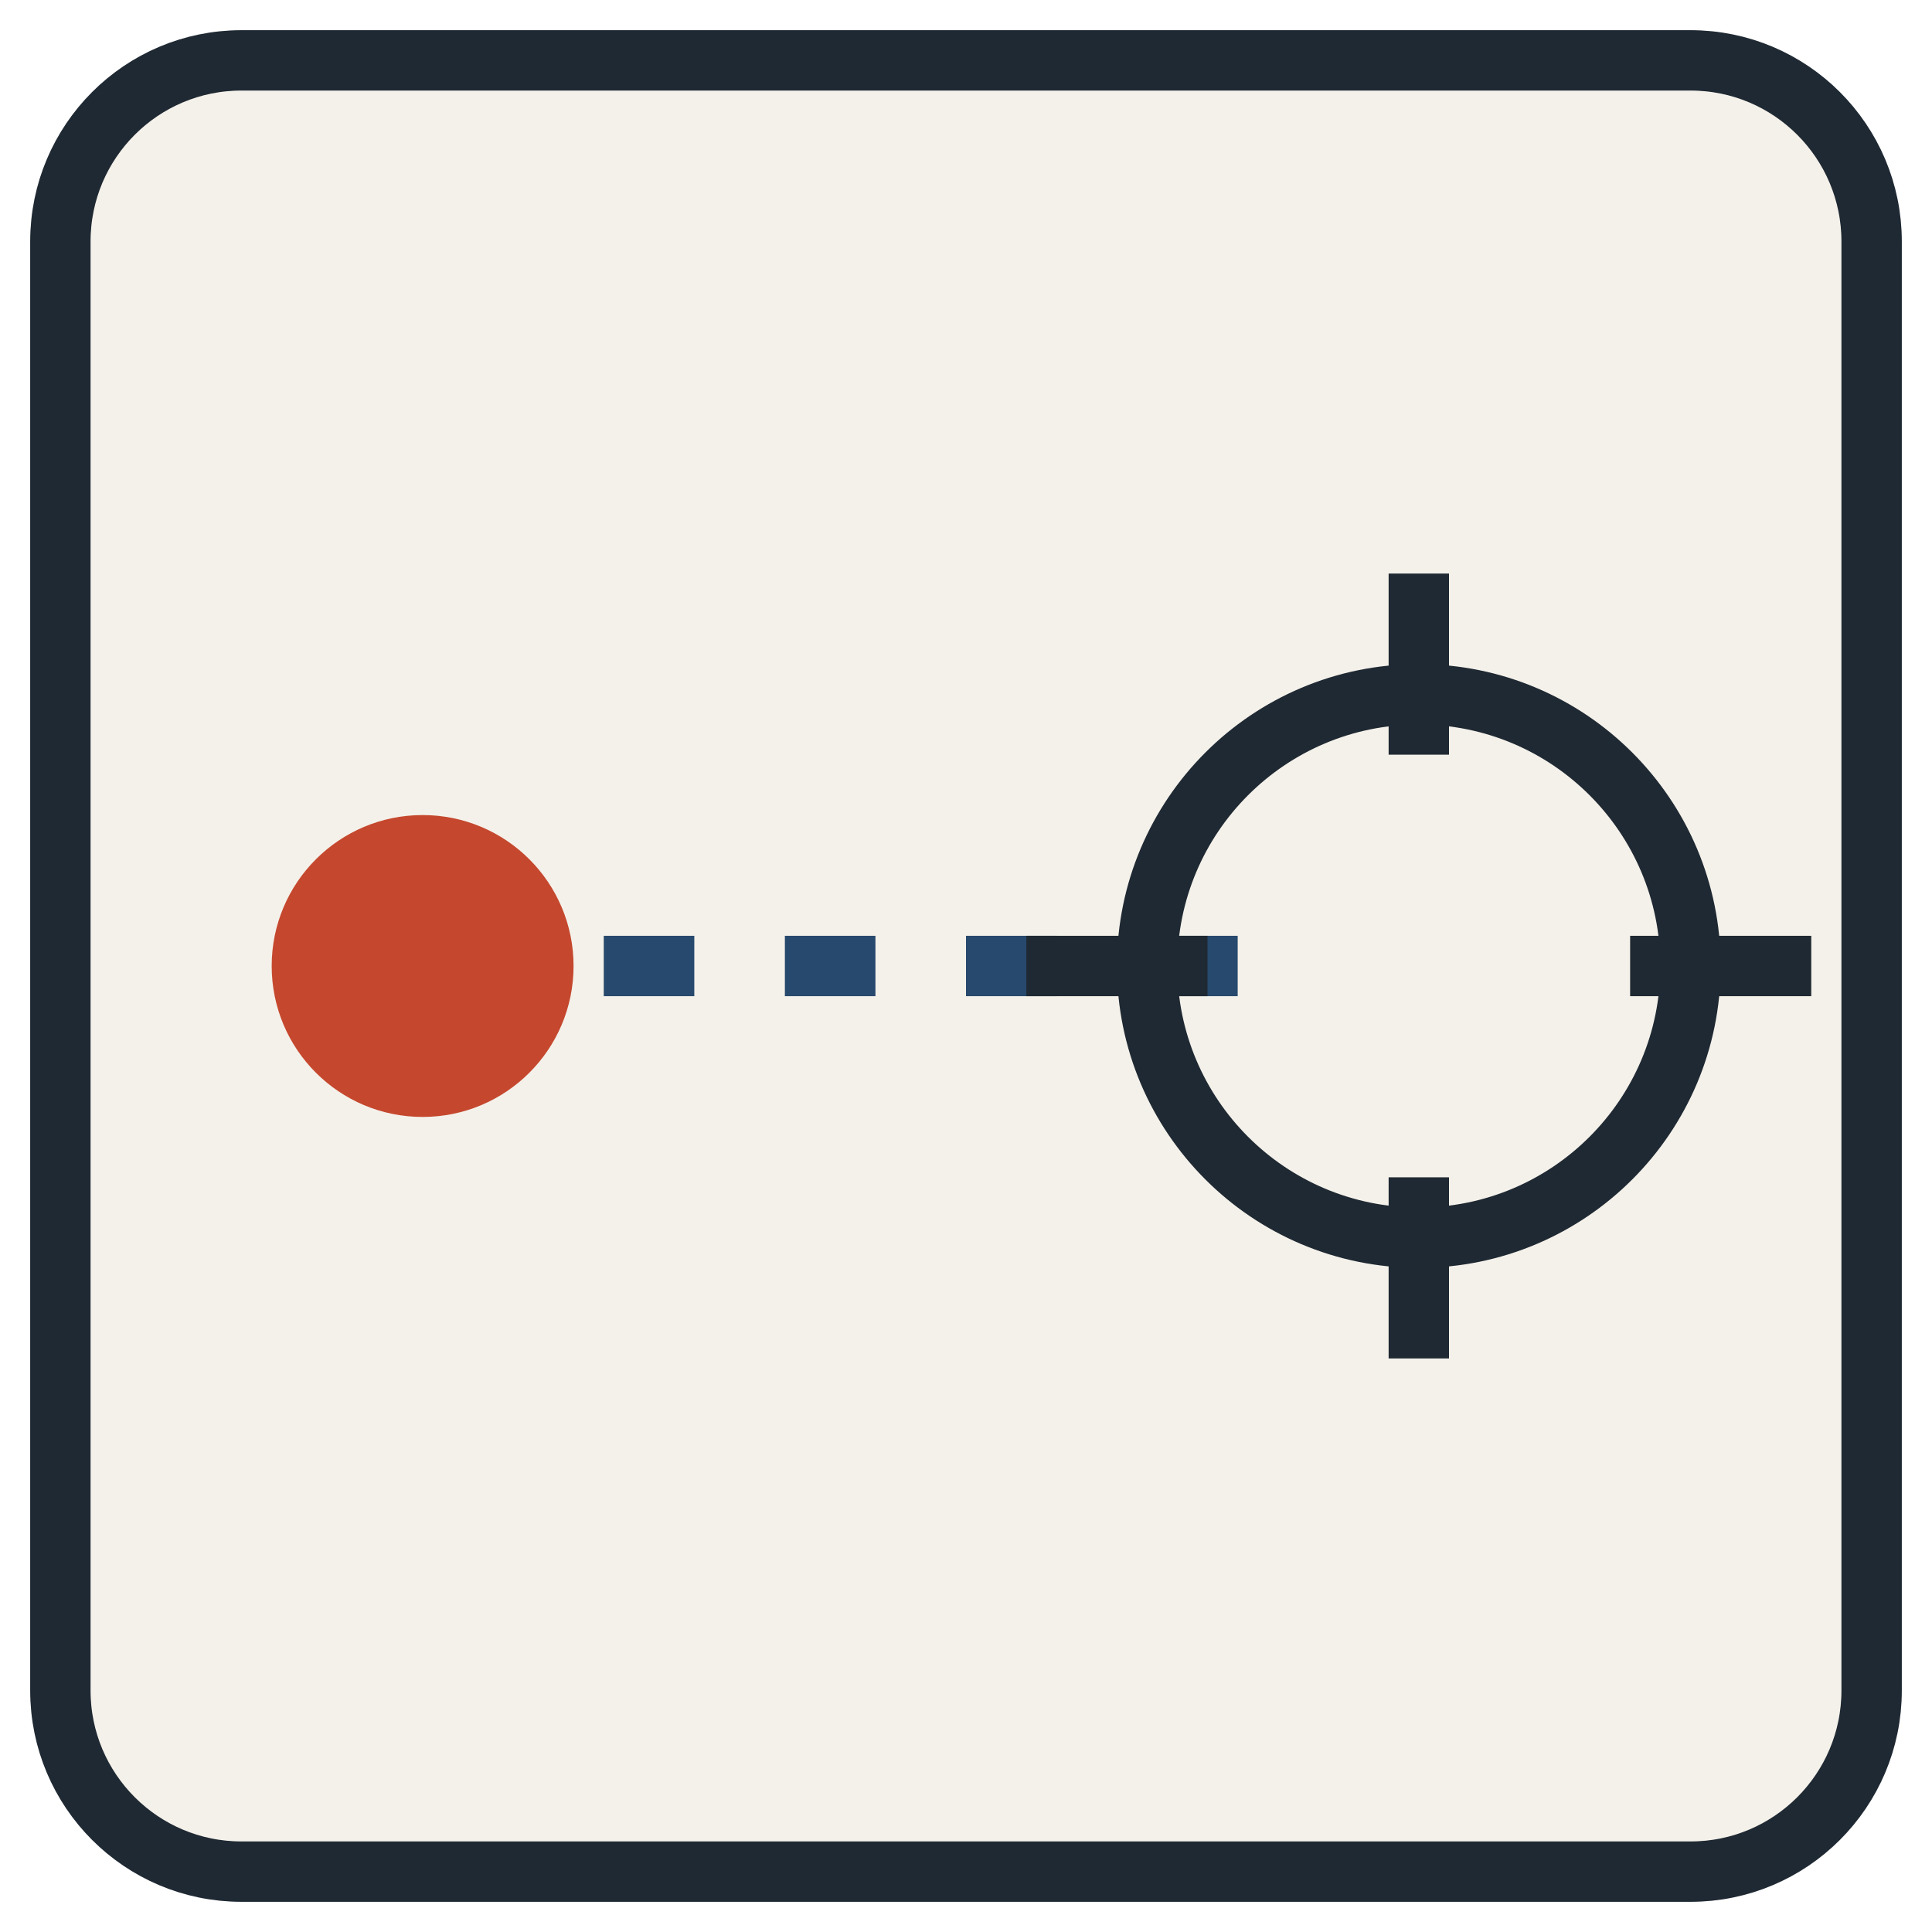
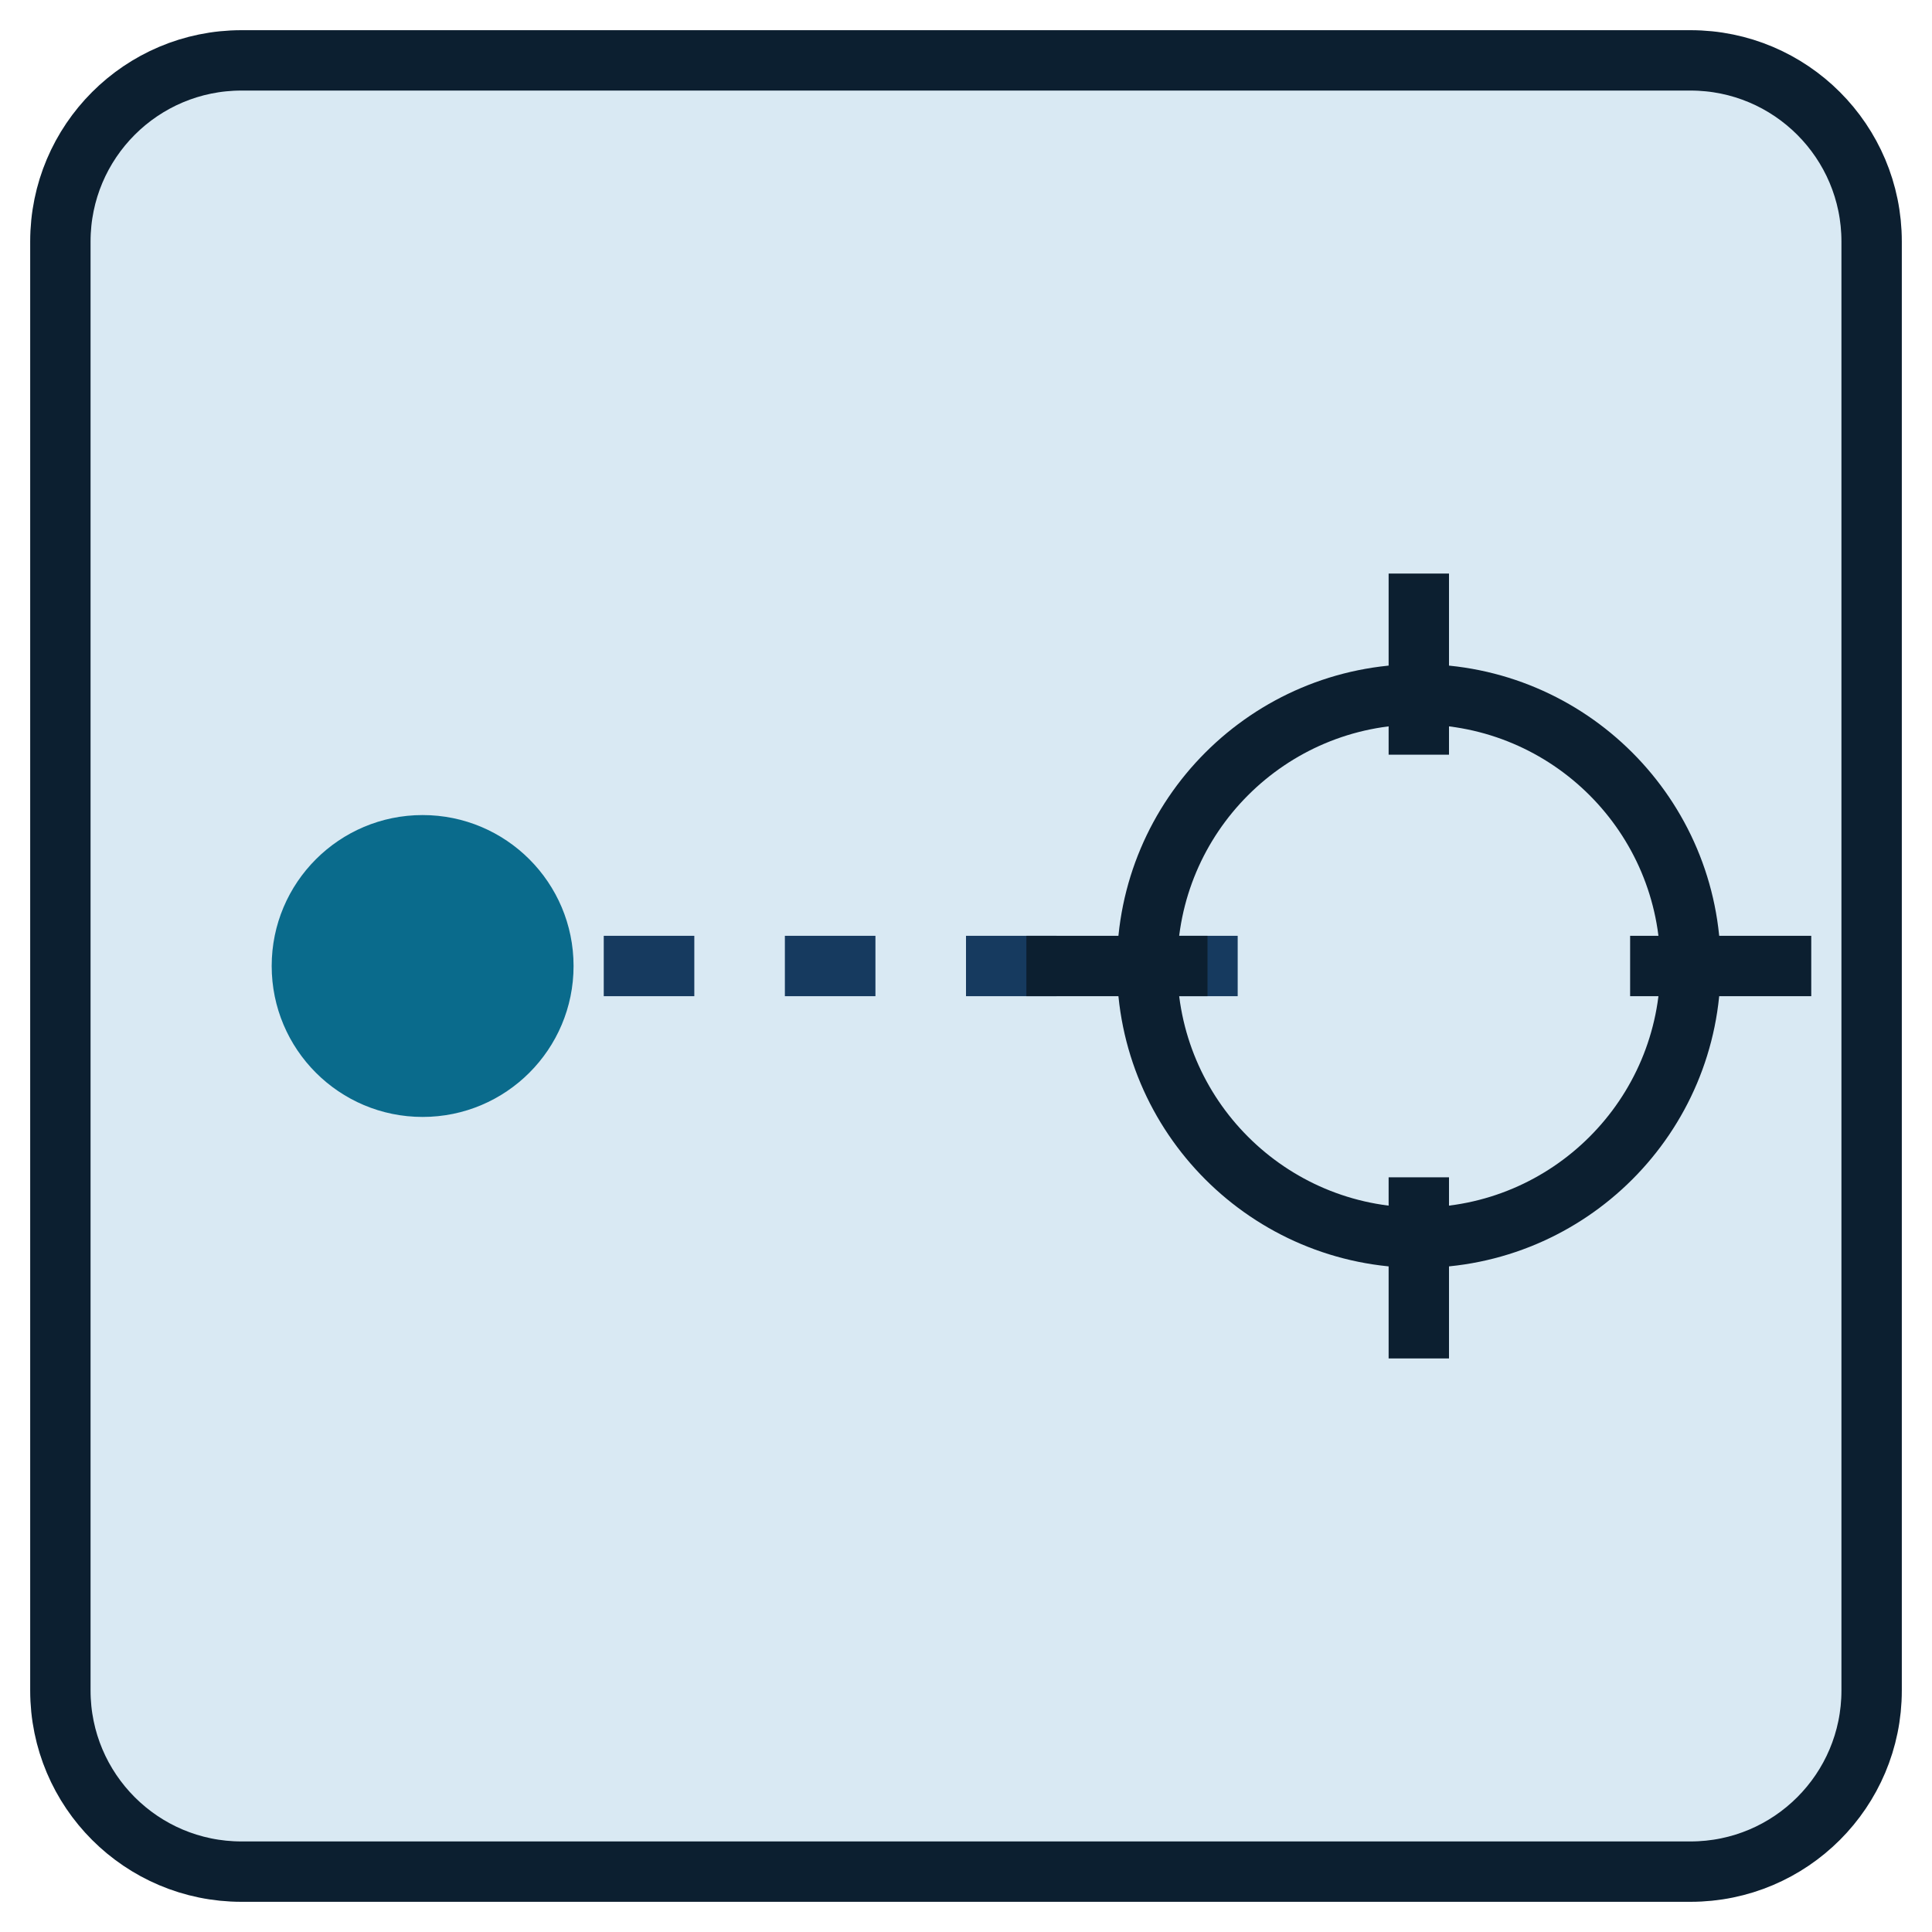
<svg xmlns="http://www.w3.org/2000/svg" viewBox="0 0 64 64" fill="none">
-   <rect x="2" y="2" width="60" height="60" rx="6" fill="#F4F1EA" stroke="#1F2933" stroke-width="2" />
-   <circle cx="14" cy="32" r="5" fill="#C5482E" />
-   <line x1="20" y1="32" x2="42" y2="32" stroke="#27496D" stroke-width="2" stroke-dasharray="3 3" />
-   <circle cx="47" cy="32" r="9" fill="none" stroke="#1F2933" stroke-width="2" />
-   <line x1="47" y1="19" x2="47" y2="25" stroke="#1F2933" stroke-width="2" />
-   <line x1="47" y1="39" x2="47" y2="45" stroke="#1F2933" stroke-width="2" />
-   <line x1="34" y1="32" x2="40" y2="32" stroke="#1F2933" stroke-width="2" />
-   <line x1="54" y1="32" x2="60" y2="32" stroke="#1F2933" stroke-width="2" />
+   <rect x="2" y="2" width="60" height="60" rx="6" fill="#D9E9F3" stroke="#0C1F30" stroke-width="2" />
+   <circle cx="14" cy="32" r="5" fill="#0A6B8C" />
+   <line x1="20" y1="32" x2="42" y2="32" stroke="#163A5F" stroke-width="2" stroke-dasharray="3 3" />
+   <circle cx="47" cy="32" r="9" fill="none" stroke="#0C1F30" stroke-width="2" />
+   <line x1="47" y1="19" x2="47" y2="25" stroke="#0C1F30" stroke-width="2" />
+   <line x1="47" y1="39" x2="47" y2="45" stroke="#0C1F30" stroke-width="2" />
+   <line x1="34" y1="32" x2="40" y2="32" stroke="#0C1F30" stroke-width="2" />
+   <line x1="54" y1="32" x2="60" y2="32" stroke="#0C1F30" stroke-width="2" />
</svg>
